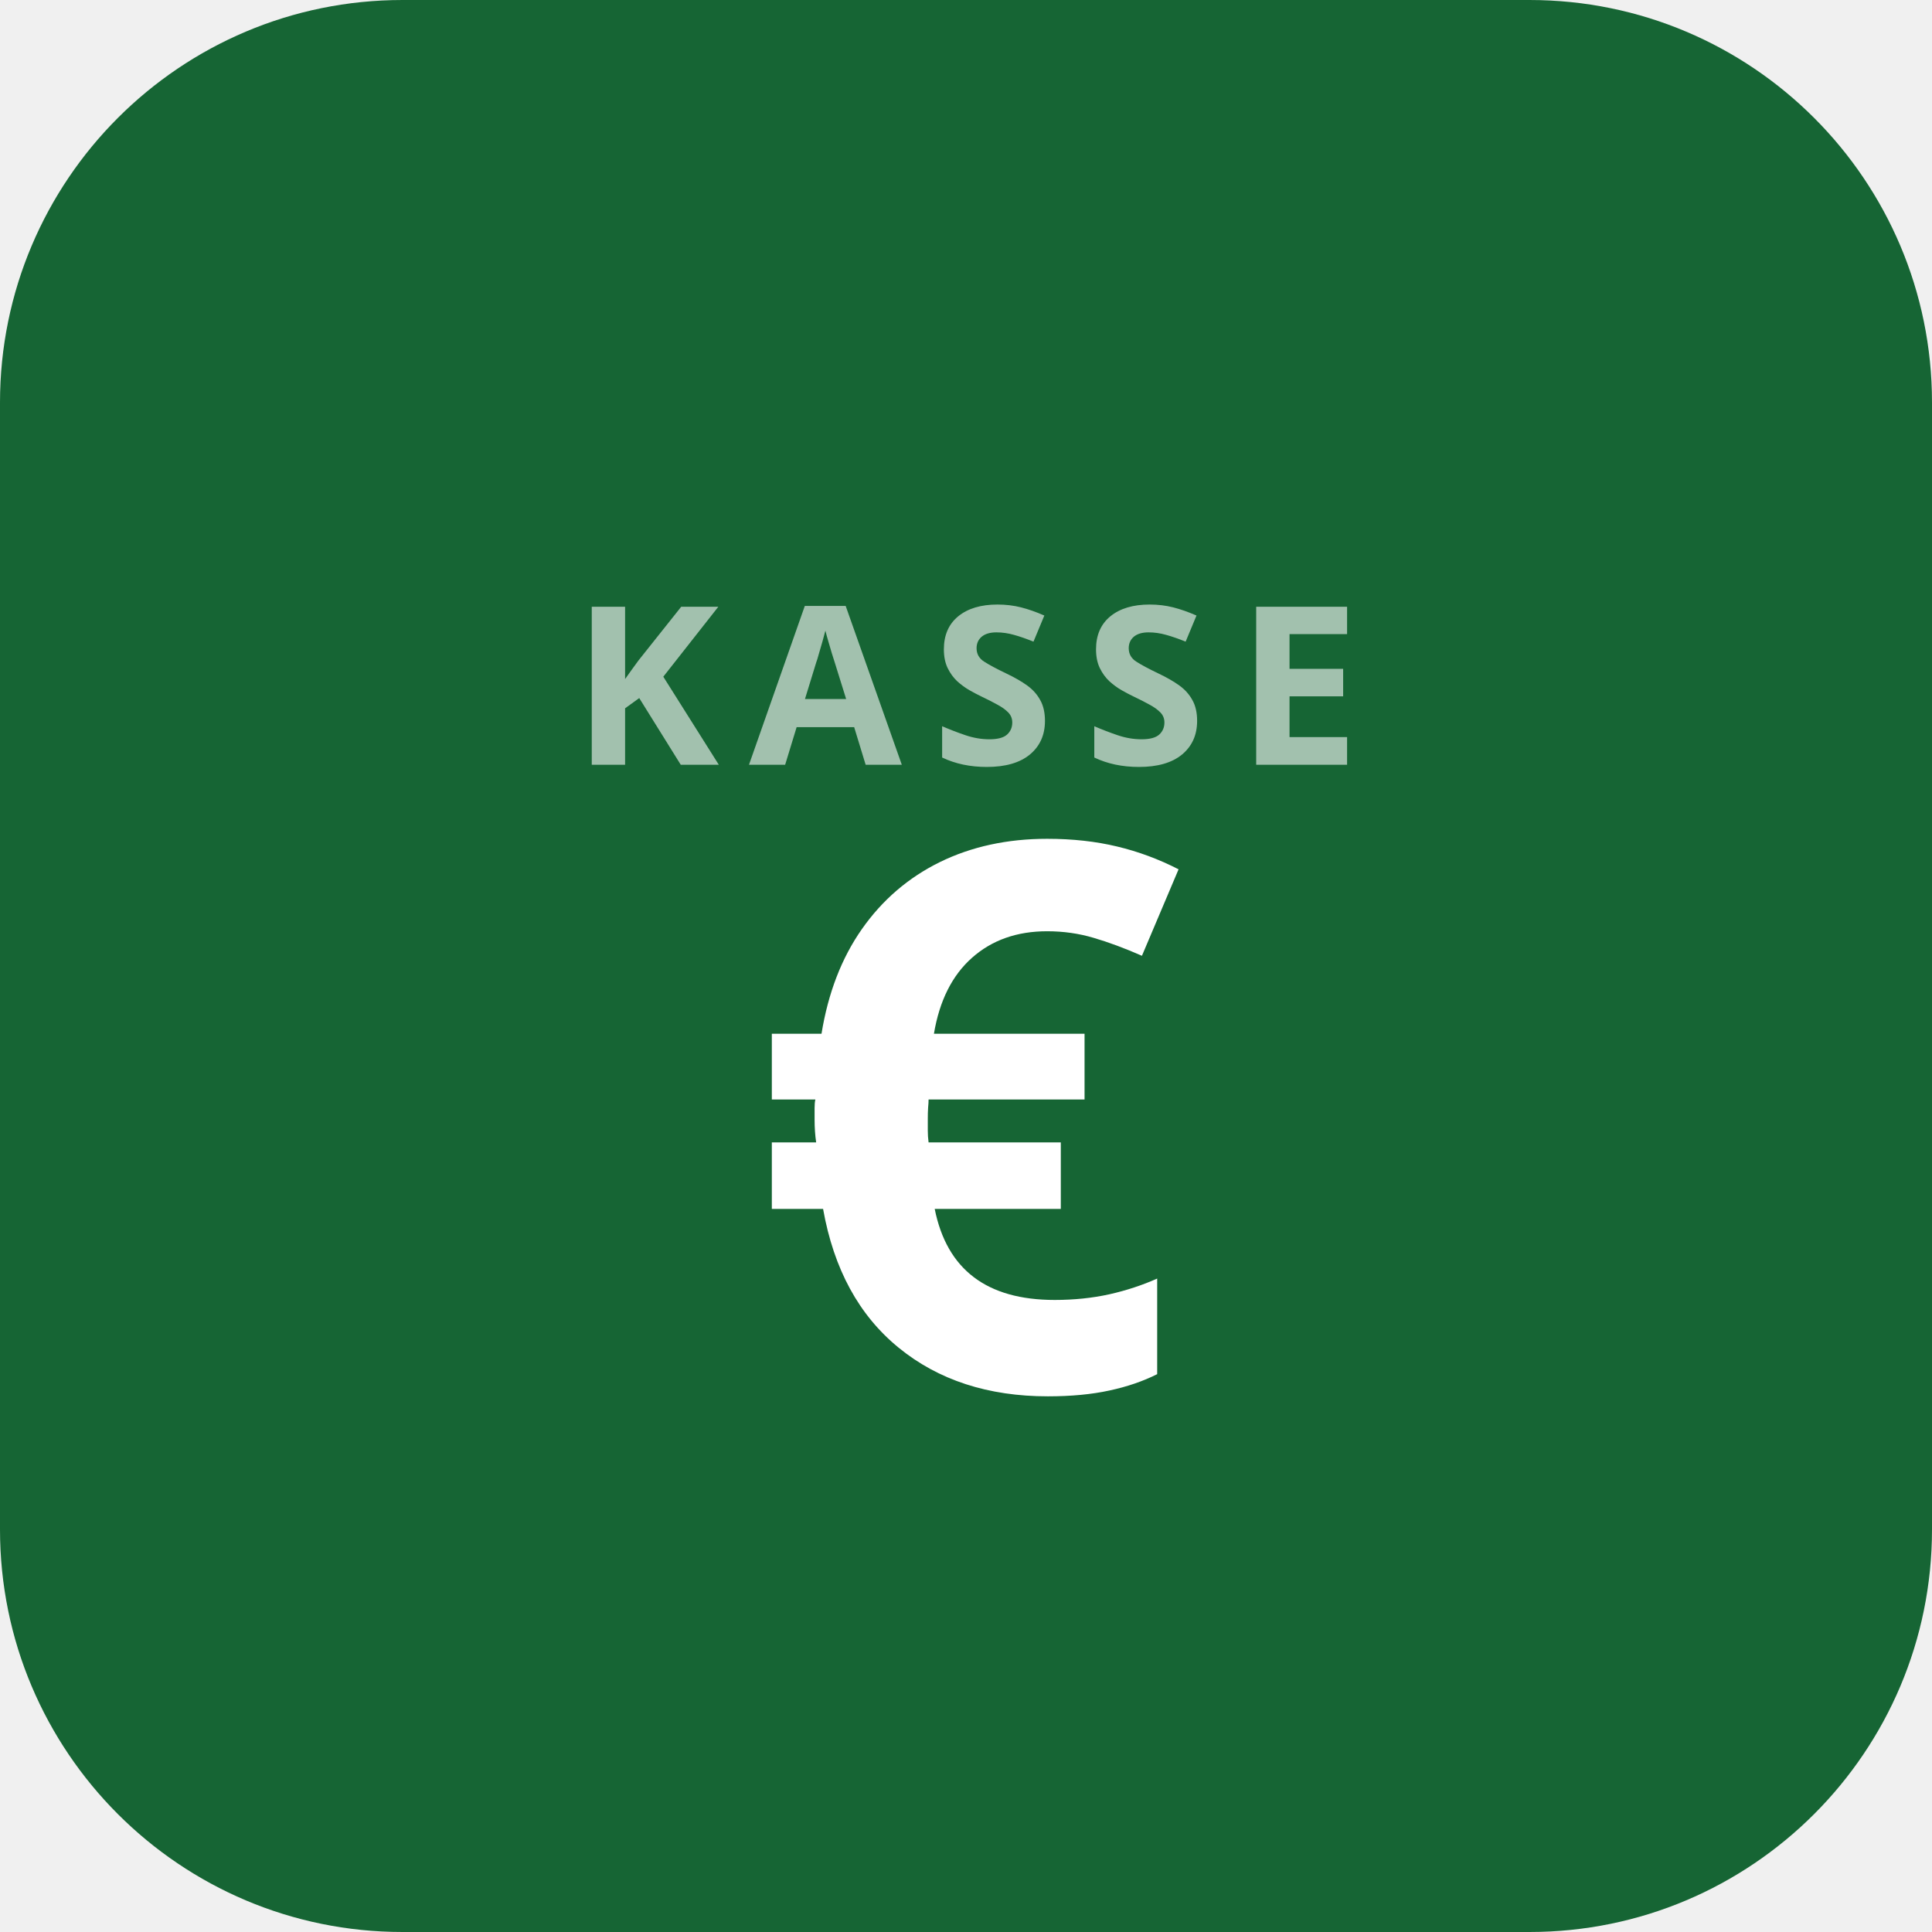
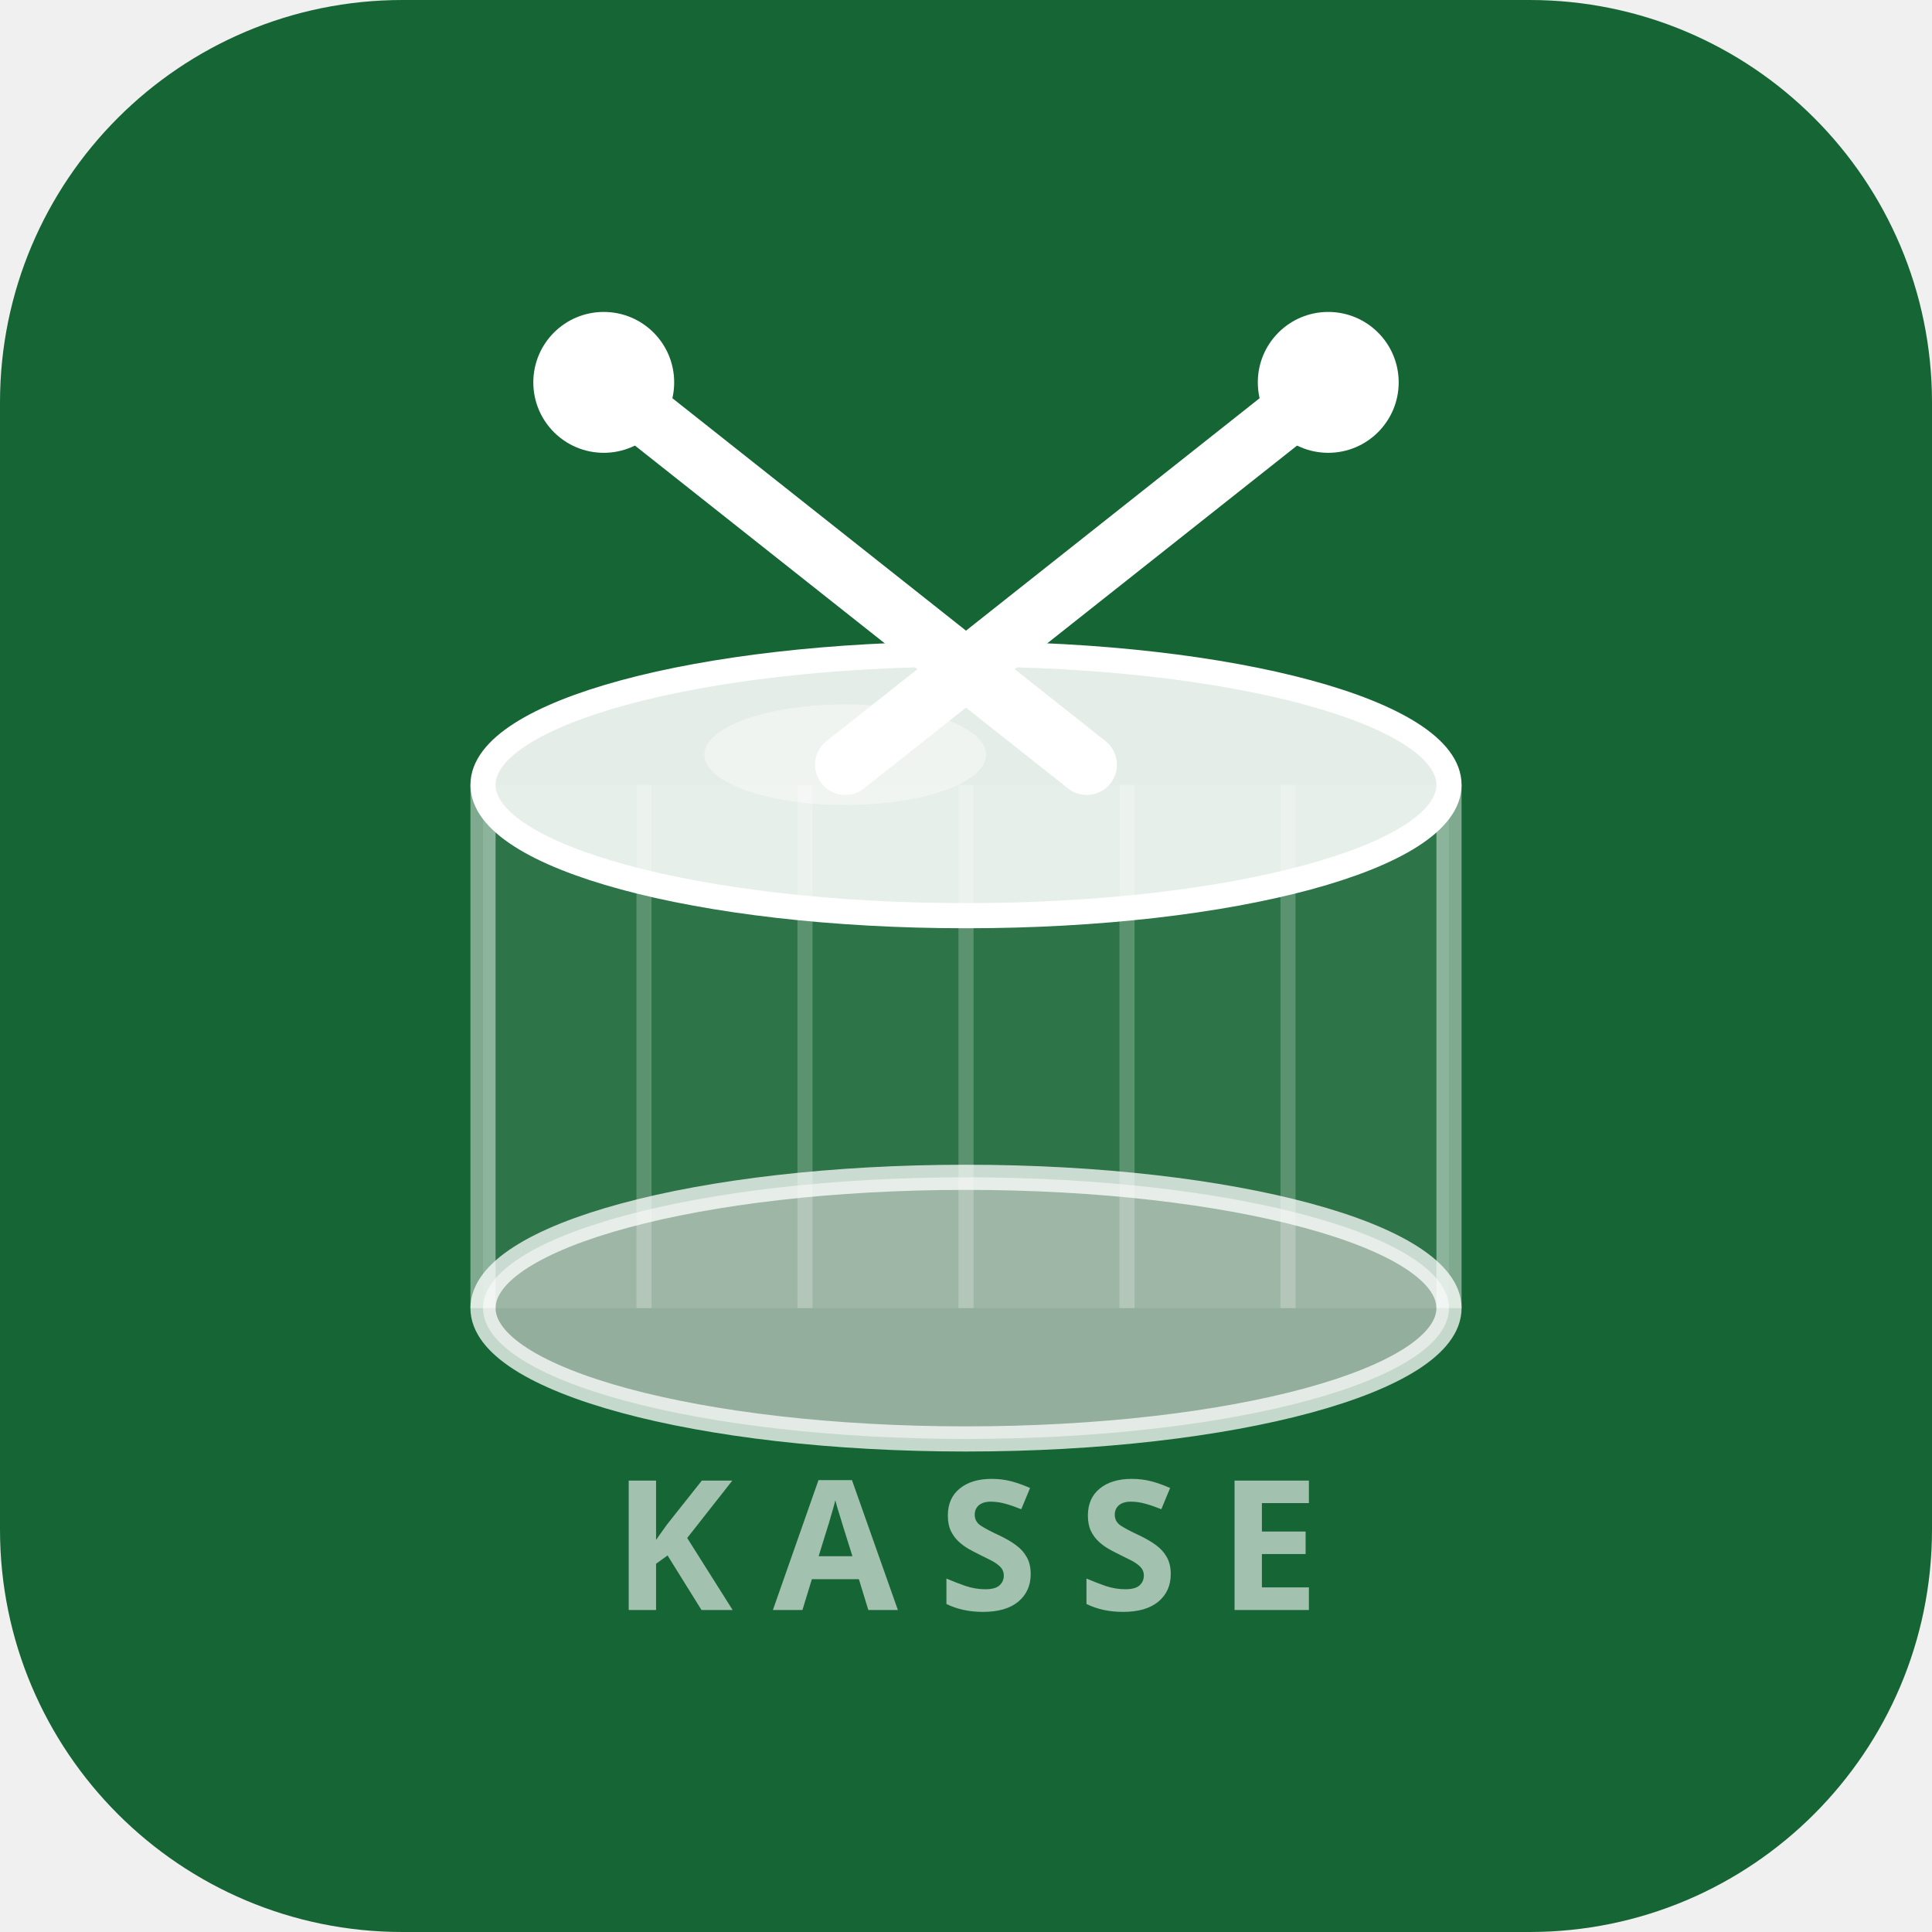
<svg xmlns="http://www.w3.org/2000/svg" viewBox="0 0 192 192">
  <rect width="192" height="192" rx="40" fill="#166534" />
-   <text x="96" y="76" font-family="sans-serif" font-size="22" font-weight="600" fill="rgba(255,255,255,0.6)" text-anchor="middle" letter-spacing="3">KASSE</text>
-   <text x="96" y="138" font-family="sans-serif" font-size="76" font-weight="700" fill="#ffffff" text-anchor="middle">€</text>
+   <line x1="60" y1="38" x2="108" y2="76" stroke="white" stroke-width="6" stroke-linecap="round" />
+   <line x1="132" y1="38" x2="84" y2="76" stroke="white" stroke-width="6" stroke-linecap="round" />
+   <circle cx="60" cy="38" r="7" fill="white" />
+   <circle cx="132" cy="38" r="7" fill="white" />
+   <ellipse cx="96" cy="130" rx="48" ry="13" fill="#0f4c23" />
+   <rect x="48" y="78" width="96" height="52" fill="rgba(255,255,255,0.1)" />
+   <line x1="48" y1="78" x2="48" y2="130" stroke="rgba(255,255,255,0.45)" stroke-width="2.5" />
+   <line x1="144" y1="78" x2="144" y2="130" stroke="rgba(255,255,255,0.45)" stroke-width="2.5" />
+   <line x1="64" y1="78" x2="64" y2="130" stroke="rgba(255,255,255,0.22)" stroke-width="1.5" />
+   <line x1="80" y1="78" x2="80" y2="130" stroke="rgba(255,255,255,0.22)" stroke-width="1.5" />
+   <line x1="96" y1="78" x2="96" y2="130" stroke="rgba(255,255,255,0.22)" stroke-width="1.5" />
+   <line x1="112" y1="78" x2="112" y2="130" stroke="rgba(255,255,255,0.22)" stroke-width="1.5" />
+   <line x1="128" y1="78" x2="128" y2="130" stroke="rgba(255,255,255,0.22)" stroke-width="1.5" />
+   <ellipse cx="96" cy="130" rx="48" ry="13" fill="rgba(255,255,255,0.55)" stroke="rgba(255,255,255,0.75)" stroke-width="2.5" />
+   <ellipse cx="96" cy="78" rx="48" ry="13" fill="rgba(255,255,255,0.88)" stroke="white" stroke-width="2.5" />
+   <ellipse cx="84" cy="75" rx="14" ry="5" fill="rgba(255,255,255,0.4)" />
+   <text x="96" y="160" font-family="sans-serif" font-size="18" font-weight="700" fill="rgba(255,255,255,0.6)" text-anchor="middle" letter-spacing="4">KASSE</text>
</svg>
